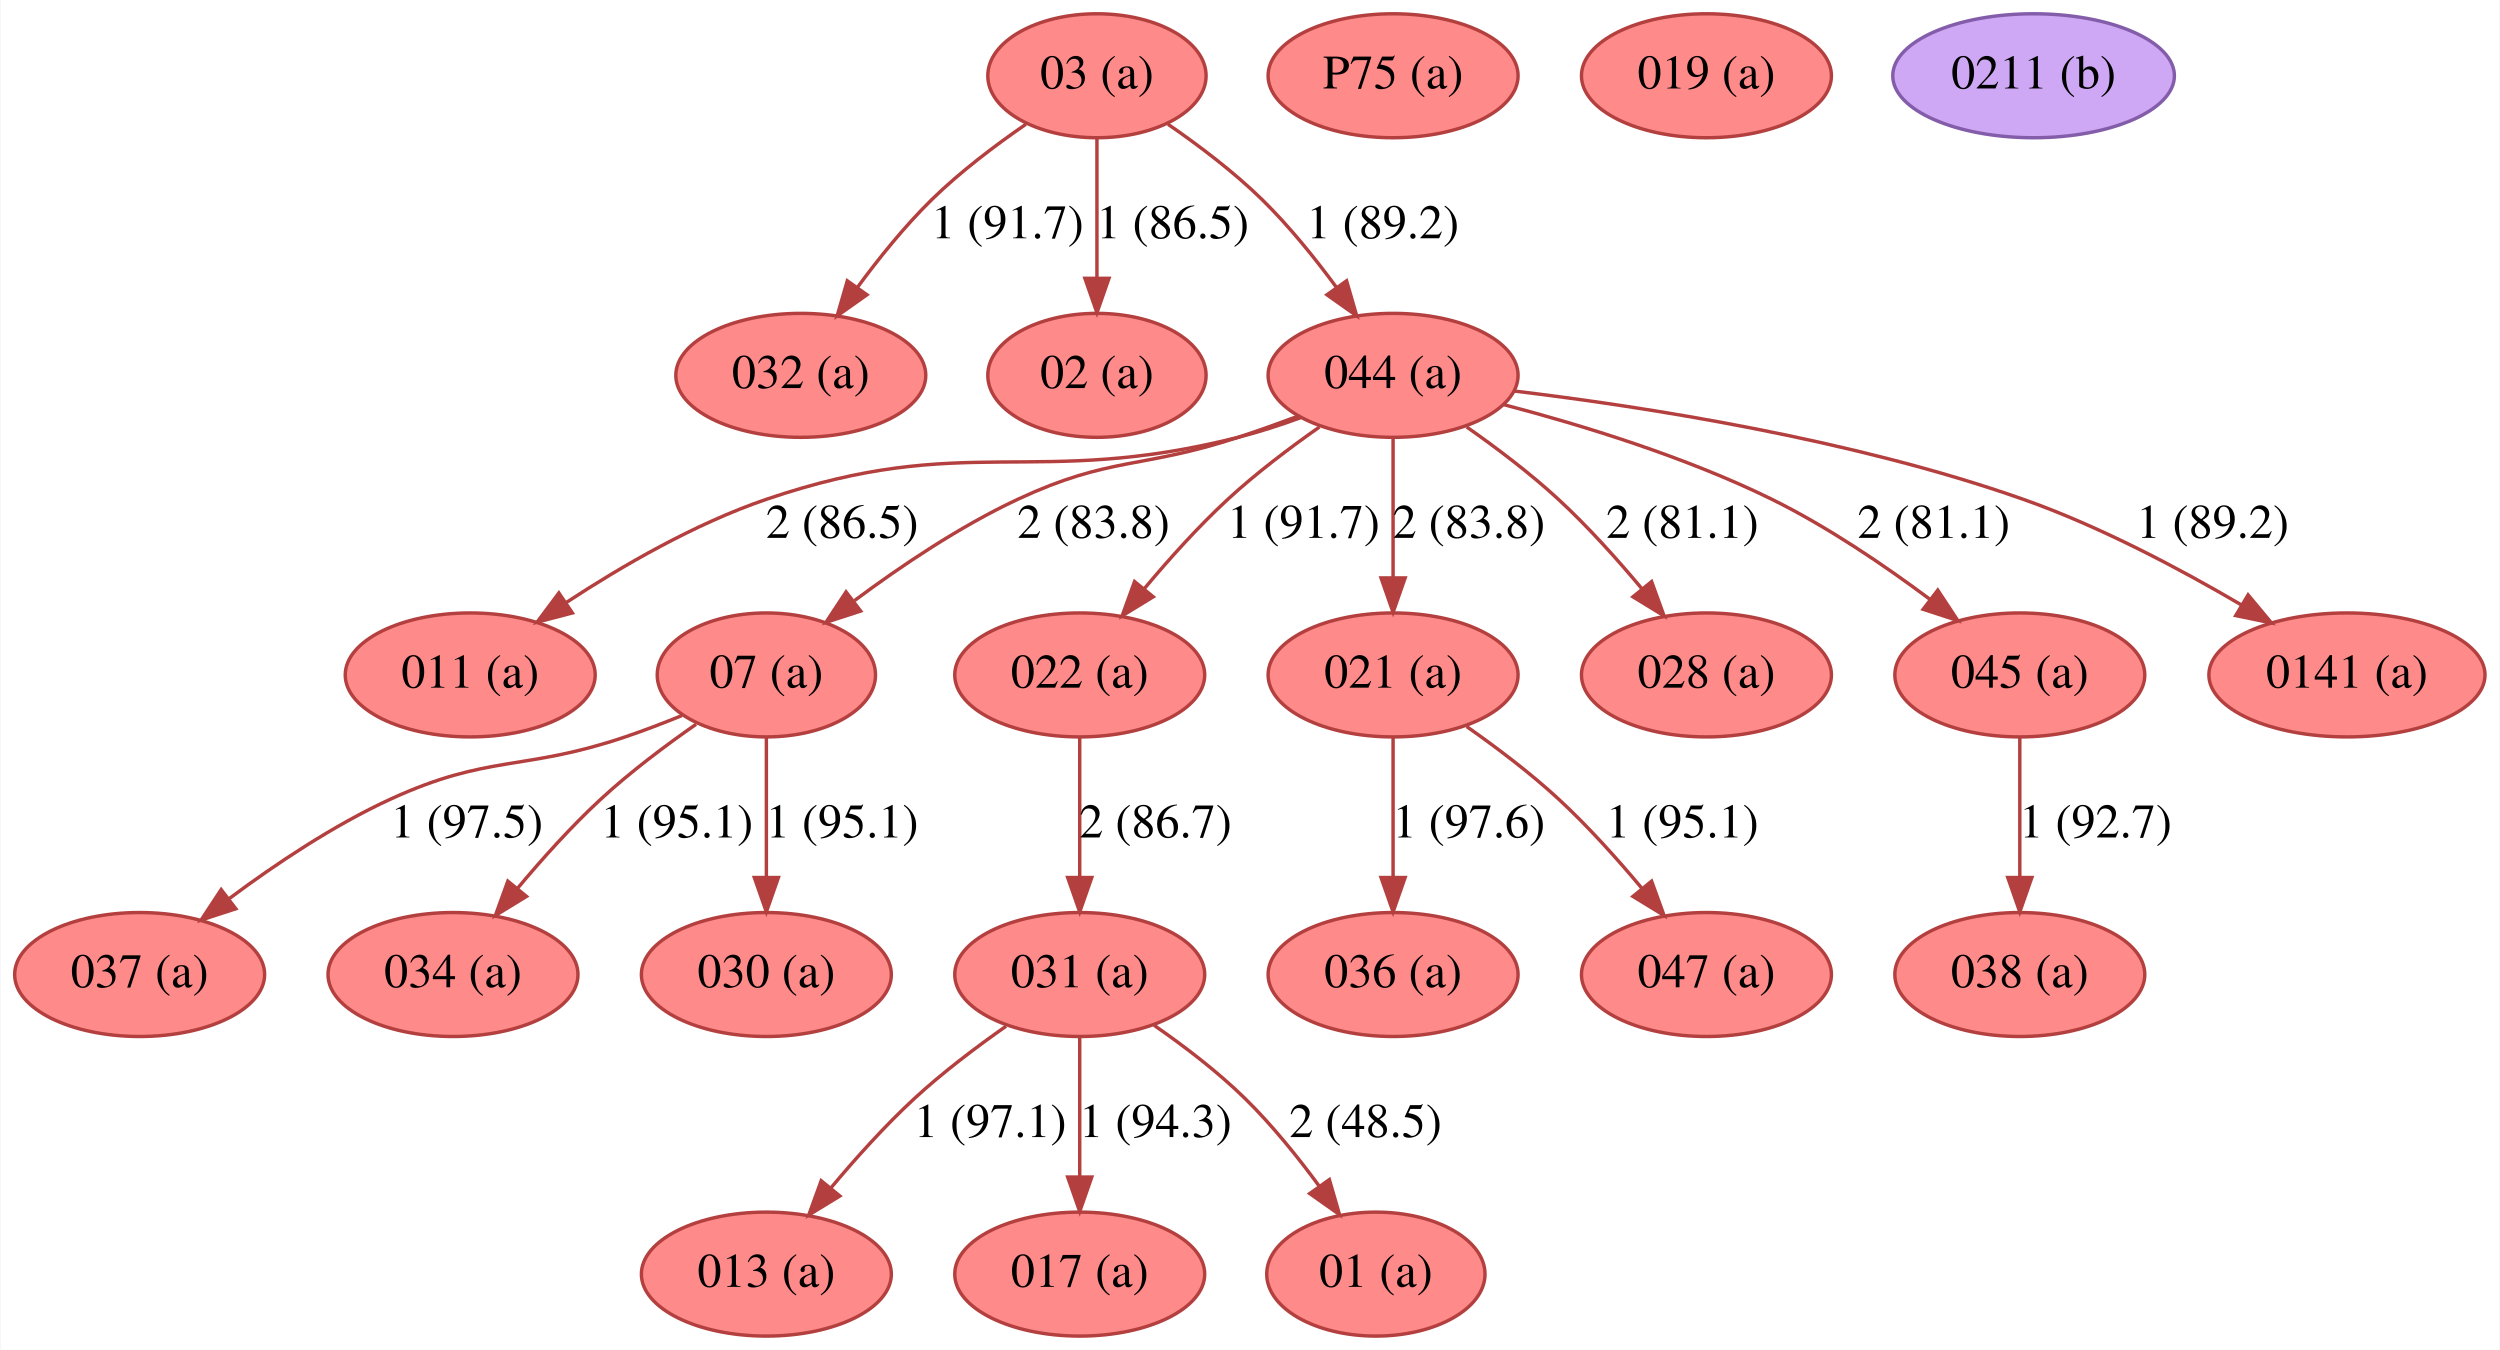
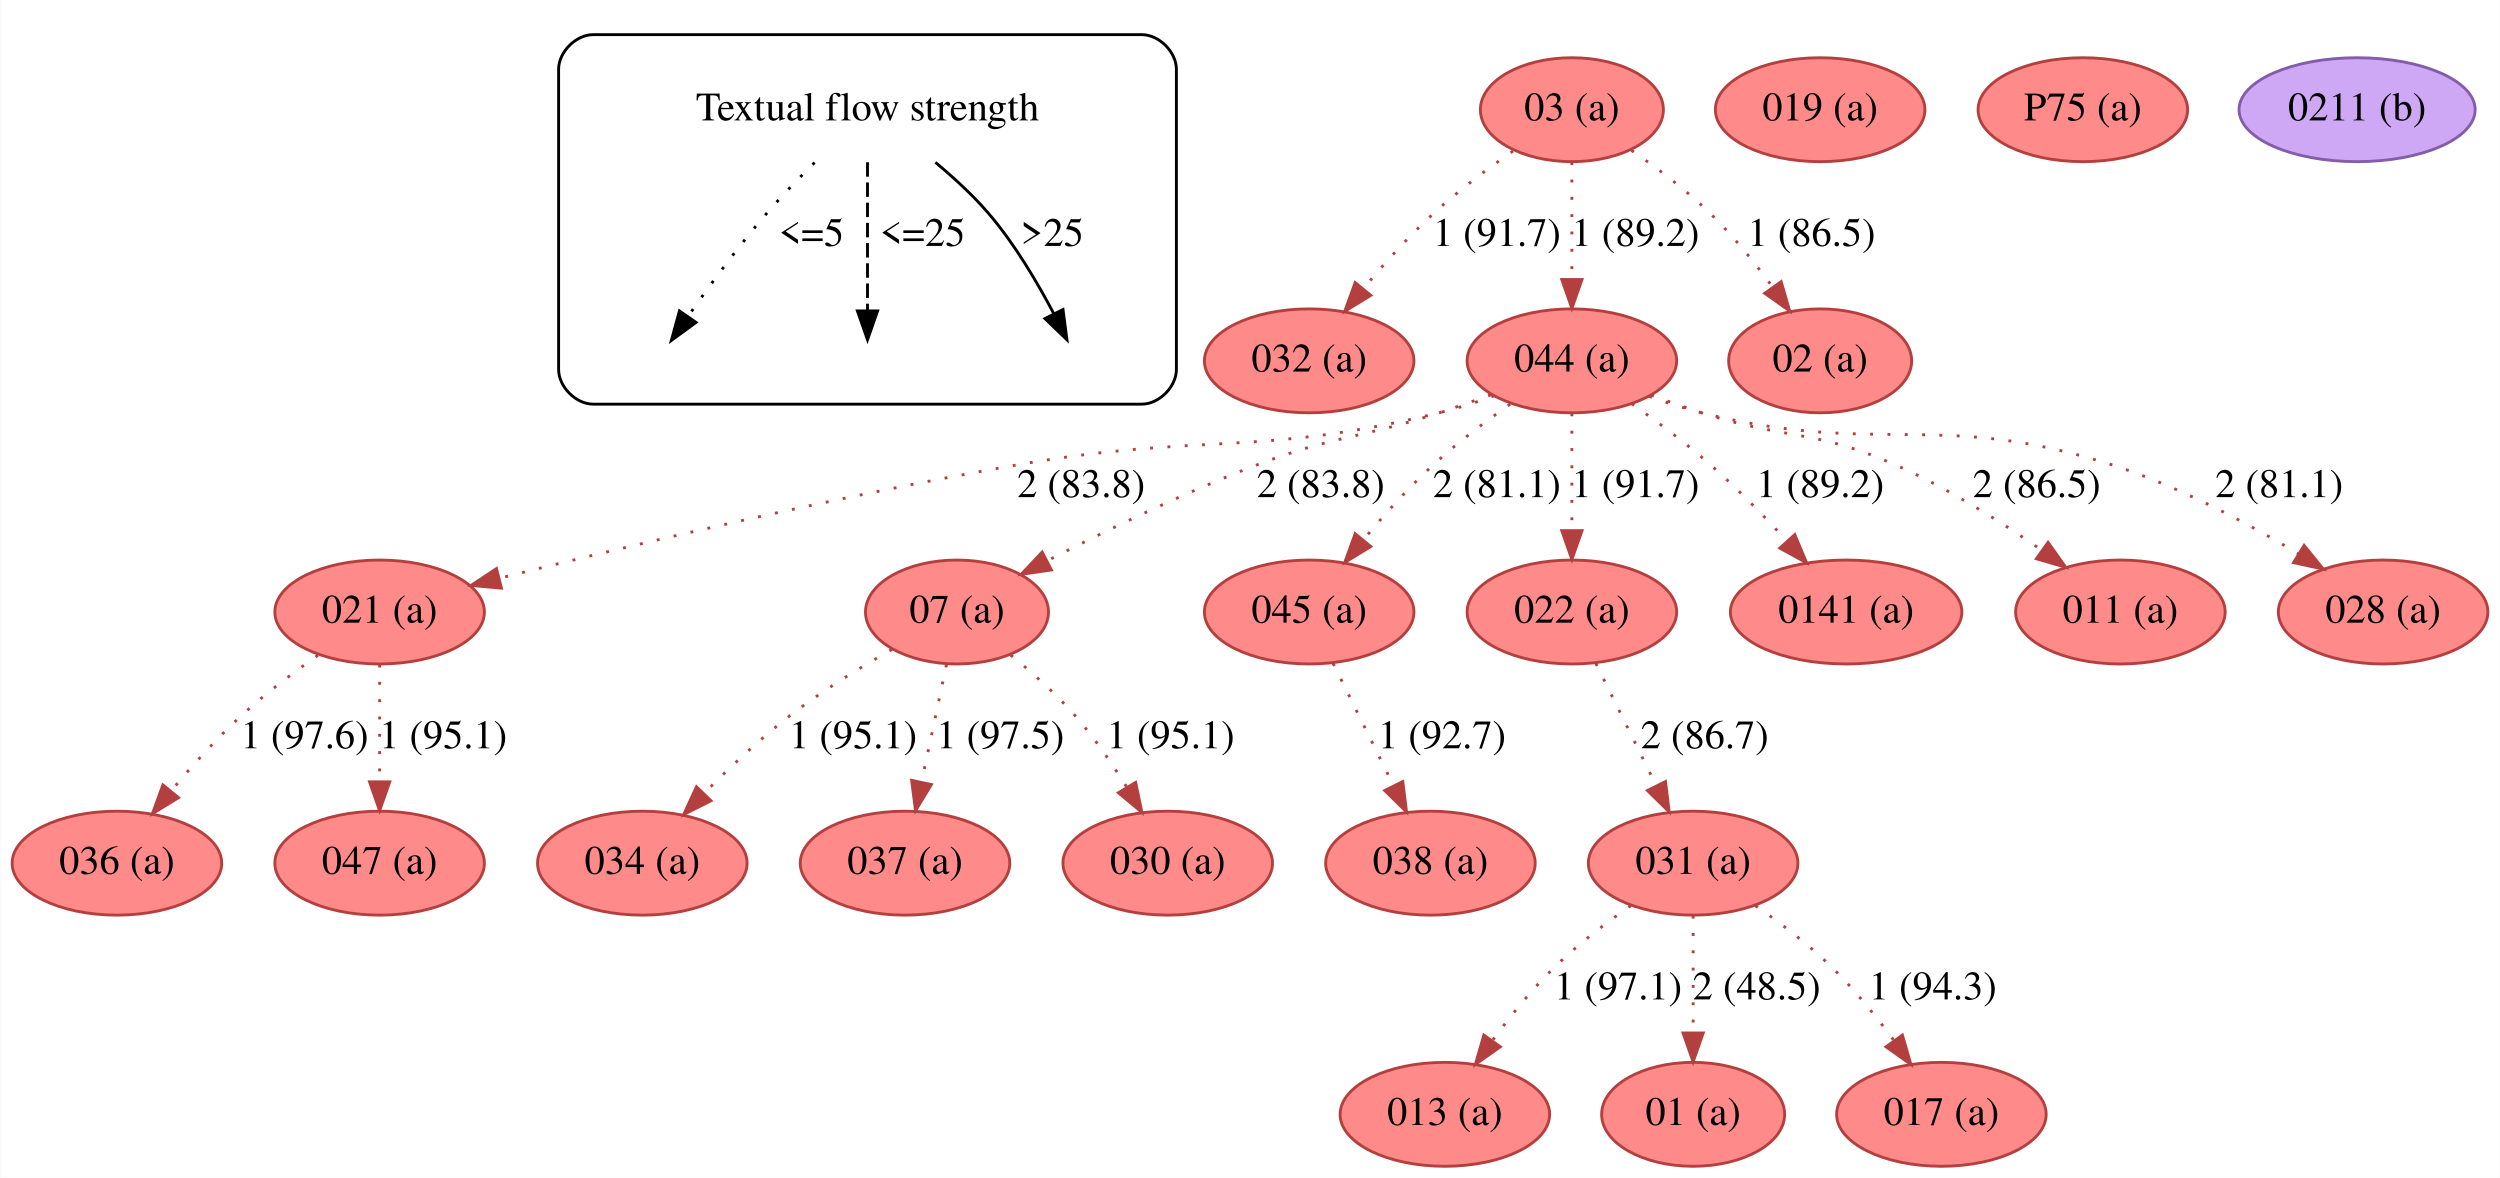
- <svg xmlns="http://www.w3.org/2000/svg" width="726pt" height="392pt" viewBox="0.00 0.00 725.69 392.00">
-   <g id="graph0" class="graph" transform="scale(1 1) rotate(0) translate(4 388)">
-     <polygon fill="white" stroke="none" points="-4,4 -4,-388 721.693,-388 721.693,4 -4,4" />
+ <svg xmlns="http://www.w3.org/2000/svg" width="866pt" height="408pt" viewBox="0.00 0.00 865.79 408.00">
+   <g id="graph0" class="graph" transform="scale(1 1) rotate(0) translate(4 404)">
+     <polygon fill="white" stroke="none" points="-4,4 -4,-404 861.794,-404 861.794,4 -4,4" />
+     <g id="clust1" class="cluster">
+       <path fill="none" stroke="black" d="M201.397,-264C201.397,-264 391.397,-264 391.397,-264 397.397,-264 403.397,-270 403.397,-276 403.397,-276 403.397,-380 403.397,-380 403.397,-386 397.397,-392 391.397,-392 391.397,-392 201.397,-392 201.397,-392 195.397,-392 189.397,-386 189.397,-380 189.397,-380 189.397,-276 189.397,-276 189.397,-270 195.397,-264 201.397,-264" />
+     </g>
    <g id="node1" class="node">
-       <ellipse fill="#ff8a8a" stroke="#b43f3f" cx="218.397" cy="-18" rx="36.294" ry="18" />
-       <text text-anchor="middle" x="218.397" y="-14.3" font-family="Times,serif" font-size="14.00">013 (a)</text>
-     </g>
-     <g id="node2" class="node">
-       <ellipse fill="#ff8a8a" stroke="#b43f3f" cx="132.397" cy="-192" rx="36.294" ry="18" />
-       <text text-anchor="middle" x="132.397" y="-188.3" font-family="Times,serif" font-size="14.00">011 (a)</text>
-     </g>
-     <g id="node3" class="node">
-       <ellipse fill="#ff8a8a" stroke="#b43f3f" cx="309.397" cy="-18" rx="36.294" ry="18" />
-       <text text-anchor="middle" x="309.397" y="-14.3" font-family="Times,serif" font-size="14.00">017 (a)</text>
-     </g>
-     <g id="node4" class="node">
-       <ellipse fill="#ff8a8a" stroke="#b43f3f" cx="218.397" cy="-192" rx="31.695" ry="18" />
-       <text text-anchor="middle" x="218.397" y="-188.3" font-family="Times,serif" font-size="14.00">07 (a)</text>
+       <text text-anchor="middle" x="296.397" y="-362.3" font-family="Times,serif" font-size="14.00">Textual flow strength</text>
+     </g>
+     <g id="edge1" class="edge">
+       <path fill="none" stroke="black" stroke-dasharray="1,5" d="M278.062,-347.686C272.529,-342.194 266.557,-335.989 261.397,-330 251.568,-318.593 241.469,-304.779 234.31,-294.563" />
+       <polygon fill="black" stroke="black" points="237.011,-292.314 228.453,-286.068 231.248,-296.288 237.011,-292.314" />
+       <text text-anchor="middle" x="276.897" y="-318.8" font-family="Times,serif" font-size="14.00">&lt;=5  </text>
+     </g>
+     <g id="edge2" class="edge">
+       <path fill="none" stroke="black" stroke-dasharray="5,2" d="M296.397,-347.799C296.397,-332.794 296.397,-311.174 296.397,-296.409" />
+       <polygon fill="black" stroke="black" points="299.897,-296.293 296.397,-286.293 292.897,-296.293 299.897,-296.293" />
+       <text text-anchor="middle" x="315.397" y="-318.8" font-family="Times,serif" font-size="14.00">  &lt;=25</text>
+     </g>
+     <g id="edge3" class="edge">
+       <path fill="none" stroke="black" d="M319.9,-347.76C326.303,-342.462 332.963,-336.344 338.397,-330 347.484,-319.39 355.492,-305.689 360.943,-295.313" />
+       <polygon fill="black" stroke="black" points="364.119,-296.789 365.488,-286.283 357.866,-293.642 364.119,-296.789" />
+       <text text-anchor="middle" x="360.397" y="-318.8" font-family="Times,serif" font-size="14.00">&gt;25</text>
+     </g>
+     <g id="node5" class="node">
+       <ellipse fill="#ff8a8a" stroke="#b43f3f" cx="127.397" cy="-192" rx="36.294" ry="18" />
+       <text text-anchor="middle" x="127.397" y="-188.3" font-family="Times,serif" font-size="14.00">021 (a)</text>
+     </g>
+     <g id="node6" class="node">
+       <ellipse fill="#ff8a8a" stroke="#b43f3f" cx="36.397" cy="-105" rx="36.294" ry="18" />
+       <text text-anchor="middle" x="36.397" y="-101.3" font-family="Times,serif" font-size="14.00">036 (a)</text>
+     </g>
+     <g id="edge4" class="edge">
+       <path fill="none" stroke="#b43f3f" stroke-dasharray="1,5" d="M106.025,-177.006C97.404,-170.963 87.582,-163.554 79.397,-156 70.853,-148.115 62.321,-138.619 55.136,-130.029" />
+       <polygon fill="#b43f3f" stroke="#b43f3f" points="57.741,-127.685 48.704,-122.155 52.32,-132.113 57.741,-127.685" />
+       <text text-anchor="middle" x="101.397" y="-144.8" font-family="Times,serif" font-size="14.00">1 (97.6)</text>
+     </g>
+     <g id="node7" class="node">
+       <ellipse fill="#ff8a8a" stroke="#b43f3f" cx="127.397" cy="-105" rx="36.294" ry="18" />
+       <text text-anchor="middle" x="127.397" y="-101.3" font-family="Times,serif" font-size="14.00">047 (a)</text>
+     </g>
+     <g id="edge5" class="edge">
+       <path fill="none" stroke="#b43f3f" stroke-dasharray="1,5" d="M127.397,-173.799C127.397,-162.163 127.397,-146.548 127.397,-133.237" />
+       <polygon fill="#b43f3f" stroke="#b43f3f" points="130.897,-133.175 127.397,-123.175 123.897,-133.175 130.897,-133.175" />
+       <text text-anchor="middle" x="149.397" y="-144.8" font-family="Times,serif" font-size="14.00">1 (95.1)</text>
+     </g>
+     <g id="node8" class="node">
+       <ellipse fill="#ff8a8a" stroke="#b43f3f" cx="540.397" cy="-366" rx="31.695" ry="18" />
+       <text text-anchor="middle" x="540.397" y="-362.3" font-family="Times,serif" font-size="14.00">03 (a)</text>
    </g>
    <g id="node9" class="node">
-       <ellipse fill="#ff8a8a" stroke="#b43f3f" cx="36.397" cy="-105" rx="36.294" ry="18" />
-       <text text-anchor="middle" x="36.397" y="-101.3" font-family="Times,serif" font-size="14.00">037 (a)</text>
-     </g>
-     <g id="edge3" class="edge">
-       <path fill="none" stroke="#b43f3f" d="M193.885,-180.209C188.504,-178.016 182.799,-175.826 177.397,-174 147.779,-163.99 137.818,-169.023 109.397,-156 92.786,-148.389 75.852,-137.056 62.48,-127.104" />
-       <polygon fill="#b43f3f" stroke="#b43f3f" points="64.319,-124.104 54.247,-120.816 60.07,-129.667 64.319,-124.104" />
-       <text text-anchor="middle" x="131.397" y="-144.8" font-family="Times,serif" font-size="14.00">1 (97.5)</text>
+       <ellipse fill="#ff8a8a" stroke="#b43f3f" cx="449.397" cy="-279" rx="36.294" ry="18" />
+       <text text-anchor="middle" x="449.397" y="-275.3" font-family="Times,serif" font-size="14.00">032 (a)</text>
+     </g>
+     <g id="edge6" class="edge">
+       <path fill="none" stroke="#b43f3f" stroke-dasharray="1,5" d="M519.978,-351.672C511.134,-345.512 500.886,-337.834 492.397,-330 483.853,-322.115 475.321,-312.619 468.136,-304.029" />
+       <polygon fill="#b43f3f" stroke="#b43f3f" points="470.741,-301.685 461.704,-296.155 465.32,-306.113 470.741,-301.685" />
+       <text text-anchor="middle" x="514.397" y="-318.8" font-family="Times,serif" font-size="14.00">1 (91.7)</text>
+     </g>
+     <g id="node10" class="node">
+       <ellipse fill="#ff8a8a" stroke="#b43f3f" cx="540.397" cy="-279" rx="36.294" ry="18" />
+       <text text-anchor="middle" x="540.397" y="-275.3" font-family="Times,serif" font-size="14.00">044 (a)</text>
+     </g>
+     <g id="edge7" class="edge">
+       <path fill="none" stroke="#b43f3f" stroke-dasharray="1,5" d="M540.397,-347.799C540.397,-336.163 540.397,-320.548 540.397,-307.237" />
+       <polygon fill="#b43f3f" stroke="#b43f3f" points="543.897,-307.175 540.397,-297.175 536.897,-307.175 543.897,-307.175" />
+       <text text-anchor="middle" x="562.397" y="-318.8" font-family="Times,serif" font-size="14.00">1 (89.2)</text>
+     </g>
+     <g id="node11" class="node">
+       <ellipse fill="#ff8a8a" stroke="#b43f3f" cx="626.397" cy="-279" rx="31.695" ry="18" />
+       <text text-anchor="middle" x="626.397" y="-275.3" font-family="Times,serif" font-size="14.00">02 (a)</text>
+     </g>
+     <g id="edge8" class="edge">
+       <path fill="none" stroke="#b43f3f" stroke-dasharray="1,5" d="M561.044,-351.912C569.93,-345.796 580.148,-338.086 588.397,-330 596.221,-322.329 603.759,-312.975 610.029,-304.442" />
+       <polygon fill="#b43f3f" stroke="#b43f3f" points="612.894,-306.452 615.84,-296.275 607.191,-302.394 612.894,-306.452" />
+       <text text-anchor="middle" x="623.397" y="-318.8" font-family="Times,serif" font-size="14.00">1 (86.5)</text>
+     </g>
+     <g id="edge15" class="edge">
+       <path fill="none" stroke="#b43f3f" stroke-dasharray="1,5" d="M513.478,-266.871C507.293,-264.646 500.685,-262.528 494.397,-261 430.865,-245.565 412.806,-254.228 348.397,-243 285.3,-232.001 213.068,-214.768 168.843,-203.679" />
+       <polygon fill="#b43f3f" stroke="#b43f3f" points="169.588,-200.258 159.036,-201.206 167.877,-207.045 169.588,-200.258" />
+       <text text-anchor="middle" x="370.397" y="-231.8" font-family="Times,serif" font-size="14.00">2 (83.8)</text>
+     </g>
+     <g id="node12" class="node">
+       <ellipse fill="#ff8a8a" stroke="#b43f3f" cx="327.397" cy="-192" rx="31.695" ry="18" />
+       <text text-anchor="middle" x="327.397" y="-188.3" font-family="Times,serif" font-size="14.00">07 (a)</text>
+     </g>
+     <g id="edge16" class="edge">
+       <path fill="none" stroke="#b43f3f" stroke-dasharray="1,5" d="M512.296,-267.232C506.411,-265.084 500.223,-262.906 494.397,-261 466.72,-251.946 458.617,-253.346 431.397,-243 406.339,-233.476 379.063,-220.248 358.733,-209.79" />
+       <polygon fill="#b43f3f" stroke="#b43f3f" points="360.12,-206.566 349.633,-205.055 356.889,-212.776 360.12,-206.566" />
+       <text text-anchor="middle" x="453.397" y="-231.8" font-family="Times,serif" font-size="14.00">2 (83.8)</text>
+     </g>
+     <g id="node20" class="node">
+       <ellipse fill="#ff8a8a" stroke="#b43f3f" cx="449.397" cy="-192" rx="36.294" ry="18" />
+       <text text-anchor="middle" x="449.397" y="-188.3" font-family="Times,serif" font-size="14.00">045 (a)</text>
+     </g>
+     <g id="edge17" class="edge">
+       <path fill="none" stroke="#b43f3f" stroke-dasharray="1,5" d="M519.025,-264.006C510.404,-257.963 500.582,-250.554 492.397,-243 483.853,-235.115 475.321,-225.619 468.136,-217.029" />
+       <polygon fill="#b43f3f" stroke="#b43f3f" points="470.741,-214.685 461.704,-209.155 465.32,-219.113 470.741,-214.685" />
+       <text text-anchor="middle" x="514.397" y="-231.8" font-family="Times,serif" font-size="14.00">2 (81.1)</text>
+     </g>
+     <g id="node21" class="node">
+       <ellipse fill="#ff8a8a" stroke="#b43f3f" cx="540.397" cy="-192" rx="36.294" ry="18" />
+       <text text-anchor="middle" x="540.397" y="-188.3" font-family="Times,serif" font-size="14.00">022 (a)</text>
+     </g>
+     <g id="edge18" class="edge">
+       <path fill="none" stroke="#b43f3f" stroke-dasharray="1,5" d="M540.397,-260.799C540.397,-249.163 540.397,-233.548 540.397,-220.237" />
+       <polygon fill="#b43f3f" stroke="#b43f3f" points="543.897,-220.175 540.397,-210.175 536.897,-220.175 543.897,-220.175" />
+       <text text-anchor="middle" x="562.397" y="-231.8" font-family="Times,serif" font-size="14.00">1 (91.7)</text>
+     </g>
+     <g id="node22" class="node">
+       <ellipse fill="#ff8a8a" stroke="#b43f3f" cx="635.397" cy="-192" rx="40.094" ry="18" />
+       <text text-anchor="middle" x="635.397" y="-188.3" font-family="Times,serif" font-size="14.00">0141 (a)</text>
+     </g>
+     <g id="edge19" class="edge">
+       <path fill="none" stroke="#b43f3f" stroke-dasharray="1,5" d="M561.127,-264.159C569.833,-258.025 579.891,-250.508 588.397,-243 597.56,-234.911 606.927,-225.276 614.863,-216.632" />
+       <polygon fill="#b43f3f" stroke="#b43f3f" points="617.606,-218.816 621.702,-209.045 612.407,-214.129 617.606,-218.816" />
+       <text text-anchor="middle" x="626.397" y="-231.8" font-family="Times,serif" font-size="14.00">1 (89.2)</text>
+     </g>
+     <g id="node23" class="node">
+       <ellipse fill="#ff8a8a" stroke="#b43f3f" cx="730.397" cy="-192" rx="36.294" ry="18" />
+       <text text-anchor="middle" x="730.397" y="-188.3" font-family="Times,serif" font-size="14.00">011 (a)</text>
+     </g>
+     <g id="edge20" class="edge">
+       <path fill="none" stroke="#b43f3f" stroke-dasharray="1,5" d="M567.851,-267.137C573.61,-264.997 579.674,-262.845 585.397,-261 614.743,-251.54 624.196,-255.467 652.397,-243 670.184,-235.137 688.568,-223.548 703.018,-213.507" />
+       <polygon fill="#b43f3f" stroke="#b43f3f" points="705.343,-216.148 711.466,-207.502 701.288,-210.443 705.343,-216.148" />
+       <text text-anchor="middle" x="701.397" y="-231.8" font-family="Times,serif" font-size="14.00">2 (86.5)</text>
+     </g>
+     <g id="node24" class="node">
+       <ellipse fill="#ff8a8a" stroke="#b43f3f" cx="821.397" cy="-192" rx="36.294" ry="18" />
+       <text text-anchor="middle" x="821.397" y="-188.3" font-family="Times,serif" font-size="14.00">028 (a)</text>
+     </g>
+     <g id="edge21" class="edge">
+       <path fill="none" stroke="#b43f3f" stroke-dasharray="1,5" d="M567.196,-266.701C573.109,-264.54 579.399,-262.491 585.397,-261 647.134,-245.653 666.764,-262.253 727.397,-243 750.201,-235.759 773.975,-223.058 791.909,-212.269" />
+       <polygon fill="#b43f3f" stroke="#b43f3f" points="794.042,-215.067 800.719,-206.841 790.37,-209.107 794.042,-215.067" />
+       <text text-anchor="middle" x="785.397" y="-231.8" font-family="Times,serif" font-size="14.00">2 (81.1)</text>
+     </g>
+     <g id="node13" class="node">
+       <ellipse fill="#ff8a8a" stroke="#b43f3f" cx="218.397" cy="-105" rx="36.294" ry="18" />
+       <text text-anchor="middle" x="218.397" y="-101.3" font-family="Times,serif" font-size="14.00">034 (a)</text>
+     </g>
+     <g id="edge9" class="edge">
+       <path fill="none" stroke="#b43f3f" stroke-dasharray="1,5" d="M304.848,-179.022C293.77,-172.738 280.46,-164.572 269.397,-156 259.087,-148.011 248.639,-138.146 239.907,-129.295" />
+       <polygon fill="#b43f3f" stroke="#b43f3f" points="242.185,-126.615 232.722,-121.851 237.149,-131.477 242.185,-126.615" />
+       <text text-anchor="middle" x="291.397" y="-144.8" font-family="Times,serif" font-size="14.00">1 (95.1)</text>
+     </g>
+     <g id="node14" class="node">
+       <ellipse fill="#ff8a8a" stroke="#b43f3f" cx="309.397" cy="-105" rx="36.294" ry="18" />
+       <text text-anchor="middle" x="309.397" y="-101.3" font-family="Times,serif" font-size="14.00">037 (a)</text>
+     </g>
+     <g id="edge10" class="edge">
+       <path fill="none" stroke="#b43f3f" stroke-dasharray="1,5" d="M323.754,-173.799C321.29,-162.163 317.983,-146.548 315.165,-133.237" />
+       <polygon fill="#b43f3f" stroke="#b43f3f" points="318.53,-132.233 313.034,-123.175 311.682,-133.684 318.53,-132.233" />
+       <text text-anchor="middle" x="342.397" y="-144.8" font-family="Times,serif" font-size="14.00">1 (97.5)</text>
+     </g>
+     <g id="node15" class="node">
+       <ellipse fill="#ff8a8a" stroke="#b43f3f" cx="400.397" cy="-105" rx="36.294" ry="18" />
+       <text text-anchor="middle" x="400.397" y="-101.3" font-family="Times,serif" font-size="14.00">030 (a)</text>
+     </g>
+     <g id="edge11" class="edge">
+       <path fill="none" stroke="#b43f3f" stroke-dasharray="1,5" d="M346.004,-177.073C353.422,-171.041 361.757,-163.621 368.397,-156 374.96,-148.468 381.141,-139.471 386.288,-131.198" />
+       <polygon fill="#b43f3f" stroke="#b43f3f" points="389.297,-132.986 391.437,-122.609 383.293,-129.387 389.297,-132.986" />
+       <text text-anchor="middle" x="401.397" y="-144.8" font-family="Times,serif" font-size="14.00">1 (95.1)</text>
    </g>
    <g id="node16" class="node">
-       <ellipse fill="#ff8a8a" stroke="#b43f3f" cx="127.397" cy="-105" rx="36.294" ry="18" />
-       <text text-anchor="middle" x="127.397" y="-101.3" font-family="Times,serif" font-size="14.00">034 (a)</text>
-     </g>
-     <g id="edge2" class="edge">
-       <path fill="none" stroke="#b43f3f" d="M197.978,-177.672C189.134,-171.512 178.886,-163.834 170.397,-156 161.853,-148.115 153.321,-138.619 146.136,-130.029" />
-       <polygon fill="#b43f3f" stroke="#b43f3f" points="148.741,-127.685 139.704,-122.155 143.32,-132.113 148.741,-127.685" />
-       <text text-anchor="middle" x="192.397" y="-144.8" font-family="Times,serif" font-size="14.00">1 (95.1)</text>
-     </g>
-     <g id="node21" class="node">
-       <ellipse fill="#ff8a8a" stroke="#b43f3f" cx="218.397" cy="-105" rx="36.294" ry="18" />
-       <text text-anchor="middle" x="218.397" y="-101.3" font-family="Times,serif" font-size="14.00">030 (a)</text>
-     </g>
-     <g id="edge1" class="edge">
-       <path fill="none" stroke="#b43f3f" d="M218.397,-173.799C218.397,-162.163 218.397,-146.548 218.397,-133.237" />
-       <polygon fill="#b43f3f" stroke="#b43f3f" points="221.897,-133.175 218.397,-123.175 214.897,-133.175 221.897,-133.175" />
-       <text text-anchor="middle" x="240.397" y="-144.8" font-family="Times,serif" font-size="14.00">1 (95.1)</text>
-     </g>
-     <g id="node5" class="node">
-       <ellipse fill="#ff8a8a" stroke="#b43f3f" cx="228.397" cy="-279" rx="36.294" ry="18" />
-       <text text-anchor="middle" x="228.397" y="-275.3" font-family="Times,serif" font-size="14.00">032 (a)</text>
-     </g>
-     <g id="node6" class="node">
-       <ellipse fill="#ff8a8a" stroke="#b43f3f" cx="309.397" cy="-192" rx="36.294" ry="18" />
-       <text text-anchor="middle" x="309.397" y="-188.3" font-family="Times,serif" font-size="14.00">022 (a)</text>
-     </g>
-     <g id="node24" class="node">
-       <ellipse fill="#ff8a8a" stroke="#b43f3f" cx="309.397" cy="-105" rx="36.294" ry="18" />
-       <text text-anchor="middle" x="309.397" y="-101.3" font-family="Times,serif" font-size="14.00">031 (a)</text>
-     </g>
-     <g id="edge4" class="edge">
-       <path fill="none" stroke="#b43f3f" d="M309.397,-173.799C309.397,-162.163 309.397,-146.548 309.397,-133.237" />
-       <polygon fill="#b43f3f" stroke="#b43f3f" points="312.897,-133.175 309.397,-123.175 305.897,-133.175 312.897,-133.175" />
-       <text text-anchor="middle" x="331.397" y="-144.8" font-family="Times,serif" font-size="14.00">2 (86.7)</text>
-     </g>
-     <g id="node7" class="node">
-       <ellipse fill="#ff8a8a" stroke="#b43f3f" cx="400.397" cy="-192" rx="36.294" ry="18" />
-       <text text-anchor="middle" x="400.397" y="-188.3" font-family="Times,serif" font-size="14.00">021 (a)</text>
-     </g>
-     <g id="node11" class="node">
-       <ellipse fill="#ff8a8a" stroke="#b43f3f" cx="400.397" cy="-105" rx="36.294" ry="18" />
-       <text text-anchor="middle" x="400.397" y="-101.3" font-family="Times,serif" font-size="14.00">036 (a)</text>
-     </g>
-     <g id="edge5" class="edge">
-       <path fill="none" stroke="#b43f3f" d="M400.397,-173.799C400.397,-162.163 400.397,-146.548 400.397,-133.237" />
-       <polygon fill="#b43f3f" stroke="#b43f3f" points="403.897,-133.175 400.397,-123.175 396.897,-133.175 403.897,-133.175" />
-       <text text-anchor="middle" x="422.397" y="-144.8" font-family="Times,serif" font-size="14.00">1 (97.6)</text>
+       <ellipse fill="#ff8a8a" stroke="#b43f3f" cx="582.397" cy="-105" rx="36.294" ry="18" />
+       <text text-anchor="middle" x="582.397" y="-101.3" font-family="Times,serif" font-size="14.00">031 (a)</text>
+     </g>
+     <g id="node17" class="node">
+       <ellipse fill="#ff8a8a" stroke="#b43f3f" cx="496.397" cy="-18" rx="36.294" ry="18" />
+       <text text-anchor="middle" x="496.397" y="-14.3" font-family="Times,serif" font-size="14.00">013 (a)</text>
+     </g>
+     <g id="edge12" class="edge">
+       <path fill="none" stroke="#b43f3f" stroke-dasharray="1,5" d="M560.793,-90.25C552.136,-84.245 542.351,-76.798 534.397,-69 526.572,-61.329 519.035,-51.975 512.765,-43.442" />
+       <polygon fill="#b43f3f" stroke="#b43f3f" points="515.603,-41.394 506.954,-35.275 509.899,-45.452 515.603,-41.394" />
+       <text text-anchor="middle" x="556.397" y="-57.8" font-family="Times,serif" font-size="14.00">1 (97.1)</text>
    </g>
    <g id="node18" class="node">
+       <ellipse fill="#ff8a8a" stroke="#b43f3f" cx="582.397" cy="-18" rx="31.695" ry="18" />
+       <text text-anchor="middle" x="582.397" y="-14.3" font-family="Times,serif" font-size="14.00">01 (a)</text>
+     </g>
+     <g id="edge13" class="edge">
+       <path fill="none" stroke="#b43f3f" stroke-dasharray="1,5" d="M582.397,-86.799C582.397,-75.163 582.397,-59.548 582.397,-46.237" />
+       <polygon fill="#b43f3f" stroke="#b43f3f" points="585.897,-46.175 582.397,-36.175 578.897,-46.175 585.897,-46.175" />
+       <text text-anchor="middle" x="604.397" y="-57.8" font-family="Times,serif" font-size="14.00">2 (48.5)</text>
+     </g>
+     <g id="node19" class="node">
+       <ellipse fill="#ff8a8a" stroke="#b43f3f" cx="668.397" cy="-18" rx="36.294" ry="18" />
+       <text text-anchor="middle" x="668.397" y="-14.3" font-family="Times,serif" font-size="14.00">017 (a)</text>
+     </g>
+     <g id="edge14" class="edge">
+       <path fill="none" stroke="#b43f3f" stroke-dasharray="1,5" d="M604.001,-90.25C612.657,-84.245 622.443,-76.798 630.397,-69 638.221,-61.329 645.759,-51.975 652.029,-43.442" />
+       <polygon fill="#b43f3f" stroke="#b43f3f" points="654.894,-45.452 657.84,-35.275 649.191,-41.394 654.894,-45.452" />
+       <text text-anchor="middle" x="665.397" y="-57.8" font-family="Times,serif" font-size="14.00">1 (94.3)</text>
+     </g>
+     <g id="node25" class="node">
      <ellipse fill="#ff8a8a" stroke="#b43f3f" cx="491.397" cy="-105" rx="36.294" ry="18" />
-       <text text-anchor="middle" x="491.397" y="-101.3" font-family="Times,serif" font-size="14.00">047 (a)</text>
-     </g>
-     <g id="edge6" class="edge">
-       <path fill="none" stroke="#b43f3f" d="M421.768,-177.006C430.389,-170.963 440.211,-163.554 448.397,-156 456.941,-148.115 465.472,-138.619 472.657,-130.029" />
-       <polygon fill="#b43f3f" stroke="#b43f3f" points="475.474,-132.113 479.089,-122.155 470.053,-127.685 475.474,-132.113" />
-       <text text-anchor="middle" x="484.397" y="-144.8" font-family="Times,serif" font-size="14.00">1 (95.1)</text>
-     </g>
-     <g id="node8" class="node">
-       <ellipse fill="#ff8a8a" stroke="#b43f3f" cx="491.397" cy="-192" rx="36.294" ry="18" />
-       <text text-anchor="middle" x="491.397" y="-188.3" font-family="Times,serif" font-size="14.00">028 (a)</text>
-     </g>
-     <g id="node10" class="node">
-       <ellipse fill="#ff8a8a" stroke="#b43f3f" cx="314.397" cy="-279" rx="31.695" ry="18" />
-       <text text-anchor="middle" x="314.397" y="-275.3" font-family="Times,serif" font-size="14.00">02 (a)</text>
-     </g>
-     <g id="node12" class="node">
-       <ellipse fill="#ff8a8a" stroke="#b43f3f" cx="582.397" cy="-192" rx="36.294" ry="18" />
-       <text text-anchor="middle" x="582.397" y="-188.3" font-family="Times,serif" font-size="14.00">045 (a)</text>
-     </g>
-     <g id="node15" class="node">
-       <ellipse fill="#ff8a8a" stroke="#b43f3f" cx="582.397" cy="-105" rx="36.294" ry="18" />
-       <text text-anchor="middle" x="582.397" y="-101.3" font-family="Times,serif" font-size="14.00">038 (a)</text>
-     </g>
-     <g id="edge7" class="edge">
-       <path fill="none" stroke="#b43f3f" d="M582.397,-173.799C582.397,-162.163 582.397,-146.548 582.397,-133.237" />
-       <polygon fill="#b43f3f" stroke="#b43f3f" points="585.897,-133.175 582.397,-123.175 578.897,-133.175 585.897,-133.175" />
-       <text text-anchor="middle" x="604.397" y="-144.8" font-family="Times,serif" font-size="14.00">1 (92.7)</text>
-     </g>
-     <g id="node13" class="node">
-       <ellipse fill="#ff8a8a" stroke="#b43f3f" cx="314.397" cy="-366" rx="31.695" ry="18" />
-       <text text-anchor="middle" x="314.397" y="-362.3" font-family="Times,serif" font-size="14.00">03 (a)</text>
-     </g>
-     <g id="edge9" class="edge">
-       <path fill="none" stroke="#b43f3f" d="M293.75,-351.912C284.864,-345.796 274.645,-338.086 266.397,-330 258.572,-322.329 251.035,-312.975 244.765,-304.442" />
-       <polygon fill="#b43f3f" stroke="#b43f3f" points="247.603,-302.394 238.954,-296.275 241.899,-306.452 247.603,-302.394" />
-       <text text-anchor="middle" x="288.397" y="-318.8" font-family="Times,serif" font-size="14.00">1 (91.7)</text>
-     </g>
-     <g id="edge10" class="edge">
-       <path fill="none" stroke="#b43f3f" d="M314.397,-347.799C314.397,-336.163 314.397,-320.548 314.397,-307.237" />
-       <polygon fill="#b43f3f" stroke="#b43f3f" points="317.897,-307.175 314.397,-297.175 310.897,-307.175 317.897,-307.175" />
-       <text text-anchor="middle" x="336.397" y="-318.8" font-family="Times,serif" font-size="14.00">1 (86.5)</text>
-     </g>
-     <g id="node19" class="node">
-       <ellipse fill="#ff8a8a" stroke="#b43f3f" cx="400.397" cy="-279" rx="36.294" ry="18" />
-       <text text-anchor="middle" x="400.397" y="-275.3" font-family="Times,serif" font-size="14.00">044 (a)</text>
-     </g>
-     <g id="edge8" class="edge">
-       <path fill="none" stroke="#b43f3f" d="M335.044,-351.912C343.93,-345.796 354.148,-338.086 362.397,-330 370.221,-322.329 377.759,-312.975 384.029,-304.442" />
-       <polygon fill="#b43f3f" stroke="#b43f3f" points="386.894,-306.452 389.84,-296.275 381.191,-302.394 386.894,-306.452" />
-       <text text-anchor="middle" x="397.397" y="-318.8" font-family="Times,serif" font-size="14.00">1 (89.2)</text>
-     </g>
-     <g id="node14" class="node">
-       <ellipse fill="#ff8a8a" stroke="#b43f3f" cx="400.397" cy="-366" rx="36.294" ry="18" />
-       <text text-anchor="middle" x="400.397" y="-362.3" font-family="Times,serif" font-size="14.00">P75 (a)</text>
-     </g>
-     <g id="node17" class="node">
-       <ellipse fill="#ff8a8a" stroke="#b43f3f" cx="491.397" cy="-366" rx="36.294" ry="18" />
-       <text text-anchor="middle" x="491.397" y="-362.3" font-family="Times,serif" font-size="14.00">019 (a)</text>
-     </g>
-     <g id="edge16" class="edge">
-       <path fill="none" stroke="#b43f3f" d="M373.592,-266.722C367.68,-264.56 361.391,-262.505 355.397,-261 295.832,-246.049 276.522,-262.821 218.397,-243 197.708,-235.945 176.456,-223.645 160.254,-213.011" />
-       <polygon fill="#b43f3f" stroke="#b43f3f" points="162.057,-210.005 151.809,-207.318 158.144,-215.809 162.057,-210.005" />
-       <text text-anchor="middle" x="240.397" y="-231.8" font-family="Times,serif" font-size="14.00">2 (86.5)</text>
-     </g>
-     <g id="edge14" class="edge">
-       <path fill="none" stroke="#b43f3f" d="M372.926,-267.189C367.168,-265.045 361.109,-262.878 355.397,-261 327.327,-251.77 318.164,-255.515 291.397,-243 274.617,-235.154 257.448,-223.606 243.979,-213.584" />
-       <polygon fill="#b43f3f" stroke="#b43f3f" points="245.778,-210.554 235.704,-207.273 241.533,-216.12 245.778,-210.554" />
-       <text text-anchor="middle" x="313.397" y="-231.8" font-family="Times,serif" font-size="14.00">2 (83.8)</text>
-     </g>
-     <g id="edge15" class="edge">
-       <path fill="none" stroke="#b43f3f" d="M379.025,-264.006C370.404,-257.963 360.582,-250.554 352.397,-243 343.853,-235.115 335.321,-225.619 328.136,-217.029" />
-       <polygon fill="#b43f3f" stroke="#b43f3f" points="330.741,-214.685 321.704,-209.155 325.32,-219.113 330.741,-214.685" />
-       <text text-anchor="middle" x="374.397" y="-231.8" font-family="Times,serif" font-size="14.00">1 (91.7)</text>
-     </g>
-     <g id="edge13" class="edge">
-       <path fill="none" stroke="#b43f3f" d="M400.397,-260.799C400.397,-249.163 400.397,-233.548 400.397,-220.237" />
-       <polygon fill="#b43f3f" stroke="#b43f3f" points="403.897,-220.175 400.397,-210.175 396.897,-220.175 403.897,-220.175" />
-       <text text-anchor="middle" x="422.397" y="-231.8" font-family="Times,serif" font-size="14.00">2 (83.8)</text>
-     </g>
-     <g id="edge17" class="edge">
-       <path fill="none" stroke="#b43f3f" d="M421.768,-264.006C430.389,-257.963 440.211,-250.554 448.397,-243 456.941,-235.115 465.472,-225.619 472.657,-217.029" />
-       <polygon fill="#b43f3f" stroke="#b43f3f" points="475.474,-219.113 479.089,-209.155 470.053,-214.685 475.474,-219.113" />
-       <text text-anchor="middle" x="484.397" y="-231.8" font-family="Times,serif" font-size="14.00">2 (81.1)</text>
-     </g>
-     <g id="edge11" class="edge">
-       <path fill="none" stroke="#b43f3f" d="M432.664,-270.461C455.123,-264.566 485.405,-255.305 510.397,-243 526.525,-235.059 543.099,-223.801 556.273,-213.977" />
-       <polygon fill="#b43f3f" stroke="#b43f3f" points="558.572,-216.626 564.401,-207.778 554.327,-211.06 558.572,-216.626" />
-       <text text-anchor="middle" x="557.397" y="-231.8" font-family="Times,serif" font-size="14.00">2 (81.1)</text>
-     </g>
-     <g id="node20" class="node">
-       <ellipse fill="#ff8a8a" stroke="#b43f3f" cx="677.397" cy="-192" rx="40.094" ry="18" />
-       <text text-anchor="middle" x="677.397" y="-188.3" font-family="Times,serif" font-size="14.00">0141 (a)</text>
-     </g>
-     <g id="edge12" class="edge">
-       <path fill="none" stroke="#b43f3f" d="M435.615,-274.439C473.078,-269.925 533.671,-260.529 583.397,-243 605.516,-235.203 628.801,-222.852 646.662,-212.377" />
-       <polygon fill="#b43f3f" stroke="#b43f3f" points="648.689,-215.242 655.473,-207.104 645.095,-209.236 648.689,-215.242" />
-       <text text-anchor="middle" x="638.397" y="-231.8" font-family="Times,serif" font-size="14.00">1 (89.2)</text>
-     </g>
-     <g id="node22" class="node">
-       <ellipse fill="#cea8f4" stroke="#835da9" cx="586.397" cy="-366" rx="40.893" ry="18" />
-       <text text-anchor="middle" x="586.397" y="-362.3" font-family="Times,serif" font-size="14.00">0211 (b)</text>
-     </g>
-     <g id="node23" class="node">
-       <ellipse fill="#ff8a8a" stroke="#b43f3f" cx="395.397" cy="-18" rx="31.695" ry="18" />
-       <text text-anchor="middle" x="395.397" y="-14.3" font-family="Times,serif" font-size="14.00">01 (a)</text>
-     </g>
-     <g id="edge18" class="edge">
-       <path fill="none" stroke="#b43f3f" d="M288.025,-90.006C279.404,-83.963 269.582,-76.554 261.397,-69 252.853,-61.115 244.321,-51.619 237.136,-43.029" />
-       <polygon fill="#b43f3f" stroke="#b43f3f" points="239.741,-40.685 230.704,-35.154 234.32,-45.114 239.741,-40.685" />
-       <text text-anchor="middle" x="283.397" y="-57.8" font-family="Times,serif" font-size="14.00">1 (97.1)</text>
-     </g>
-     <g id="edge19" class="edge">
-       <path fill="none" stroke="#b43f3f" d="M309.397,-86.799C309.397,-75.163 309.397,-59.548 309.397,-46.237" />
-       <polygon fill="#b43f3f" stroke="#b43f3f" points="312.897,-46.175 309.397,-36.175 305.897,-46.175 312.897,-46.175" />
-       <text text-anchor="middle" x="331.397" y="-57.8" font-family="Times,serif" font-size="14.00">1 (94.3)</text>
-     </g>
-     <g id="edge20" class="edge">
-       <path fill="none" stroke="#b43f3f" d="M331.001,-90.25C339.657,-84.245 349.443,-76.798 357.397,-69 365.221,-61.329 372.759,-51.975 379.029,-43.442" />
-       <polygon fill="#b43f3f" stroke="#b43f3f" points="381.894,-45.452 384.84,-35.275 376.191,-41.394 381.894,-45.452" />
-       <text text-anchor="middle" x="392.397" y="-57.8" font-family="Times,serif" font-size="14.00">2 (48.5)</text>
+       <text text-anchor="middle" x="491.397" y="-101.3" font-family="Times,serif" font-size="14.00">038 (a)</text>
+     </g>
+     <g id="edge22" class="edge">
+       <path fill="none" stroke="#b43f3f" stroke-dasharray="1,5" d="M457.695,-174.207C463.677,-162.099 471.863,-145.533 478.669,-131.759" />
+       <polygon fill="#b43f3f" stroke="#b43f3f" points="481.824,-133.274 483.116,-122.758 475.548,-130.173 481.824,-133.274" />
+       <text text-anchor="middle" x="495.397" y="-144.8" font-family="Times,serif" font-size="14.00">1 (92.7)</text>
+     </g>
+     <g id="edge23" class="edge">
+       <path fill="none" stroke="#b43f3f" stroke-dasharray="1,5" d="M548.695,-174.207C554.677,-162.099 562.863,-145.533 569.669,-131.759" />
+       <polygon fill="#b43f3f" stroke="#b43f3f" points="572.824,-133.274 574.116,-122.758 566.548,-130.173 572.824,-133.274" />
+       <text text-anchor="middle" x="586.397" y="-144.8" font-family="Times,serif" font-size="14.00">2 (86.7)</text>
+     </g>
+     <g id="node26" class="node">
+       <ellipse fill="#ff8a8a" stroke="#b43f3f" cx="626.397" cy="-366" rx="36.294" ry="18" />
+       <text text-anchor="middle" x="626.397" y="-362.3" font-family="Times,serif" font-size="14.00">019 (a)</text>
+     </g>
+     <g id="node27" class="node">
+       <ellipse fill="#ff8a8a" stroke="#b43f3f" cx="717.397" cy="-366" rx="36.294" ry="18" />
+       <text text-anchor="middle" x="717.397" y="-362.3" font-family="Times,serif" font-size="14.00">P75 (a)</text>
+     </g>
+     <g id="node28" class="node">
+       <ellipse fill="#cea8f4" stroke="#835da9" cx="812.397" cy="-366" rx="40.893" ry="18" />
+       <text text-anchor="middle" x="812.397" y="-362.3" font-family="Times,serif" font-size="14.00">0211 (b)</text>
    </g>
  </g>
</svg>
